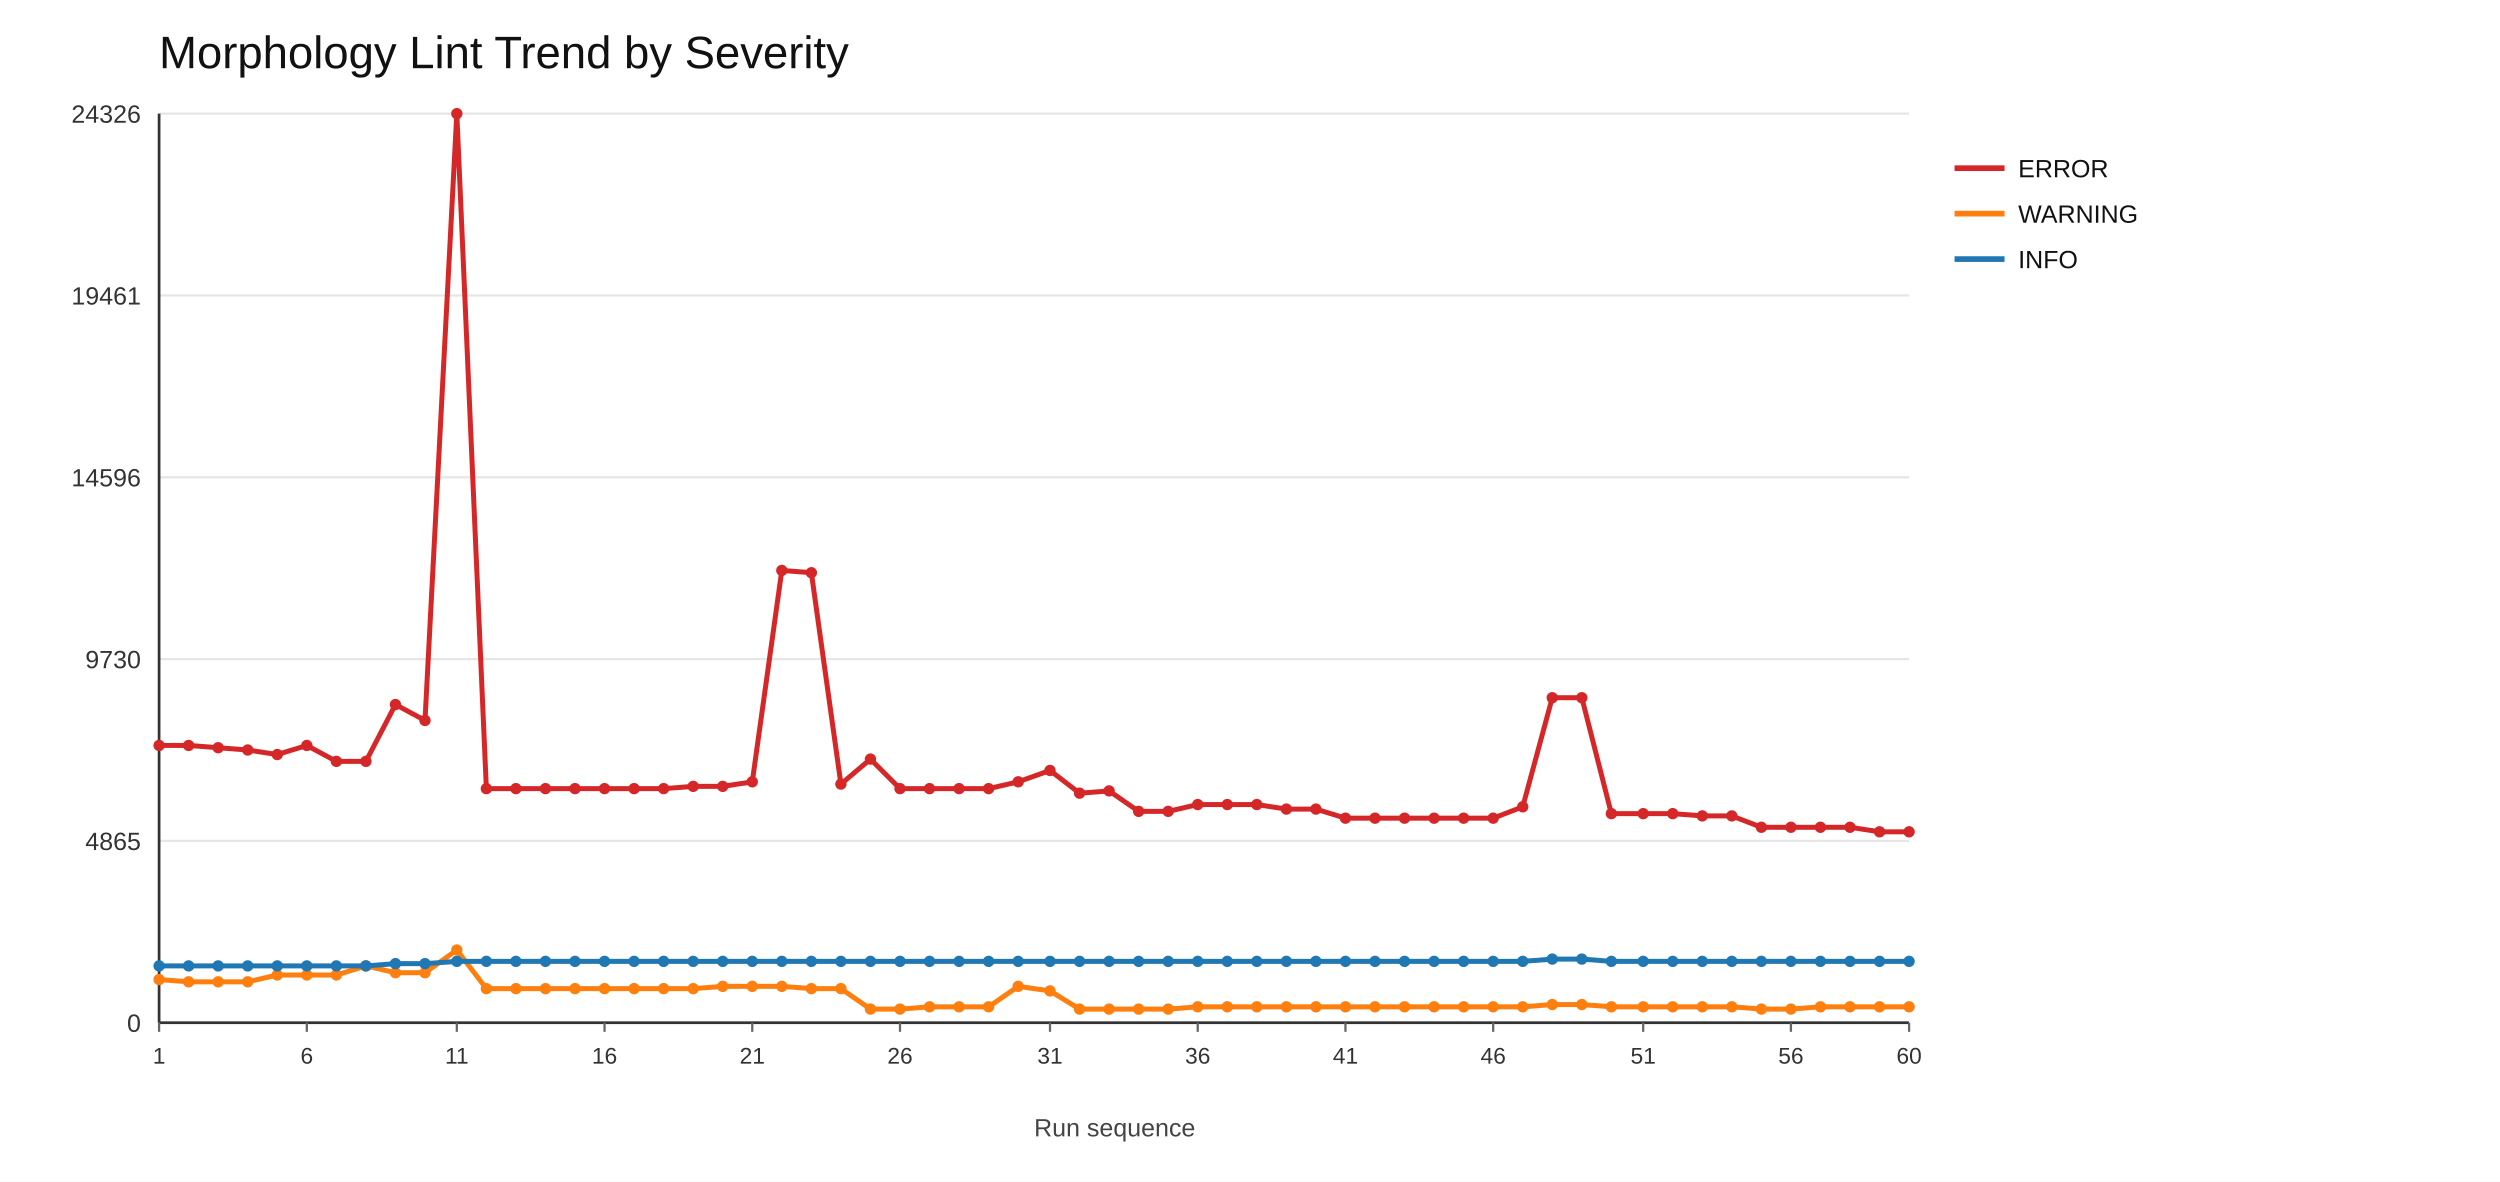
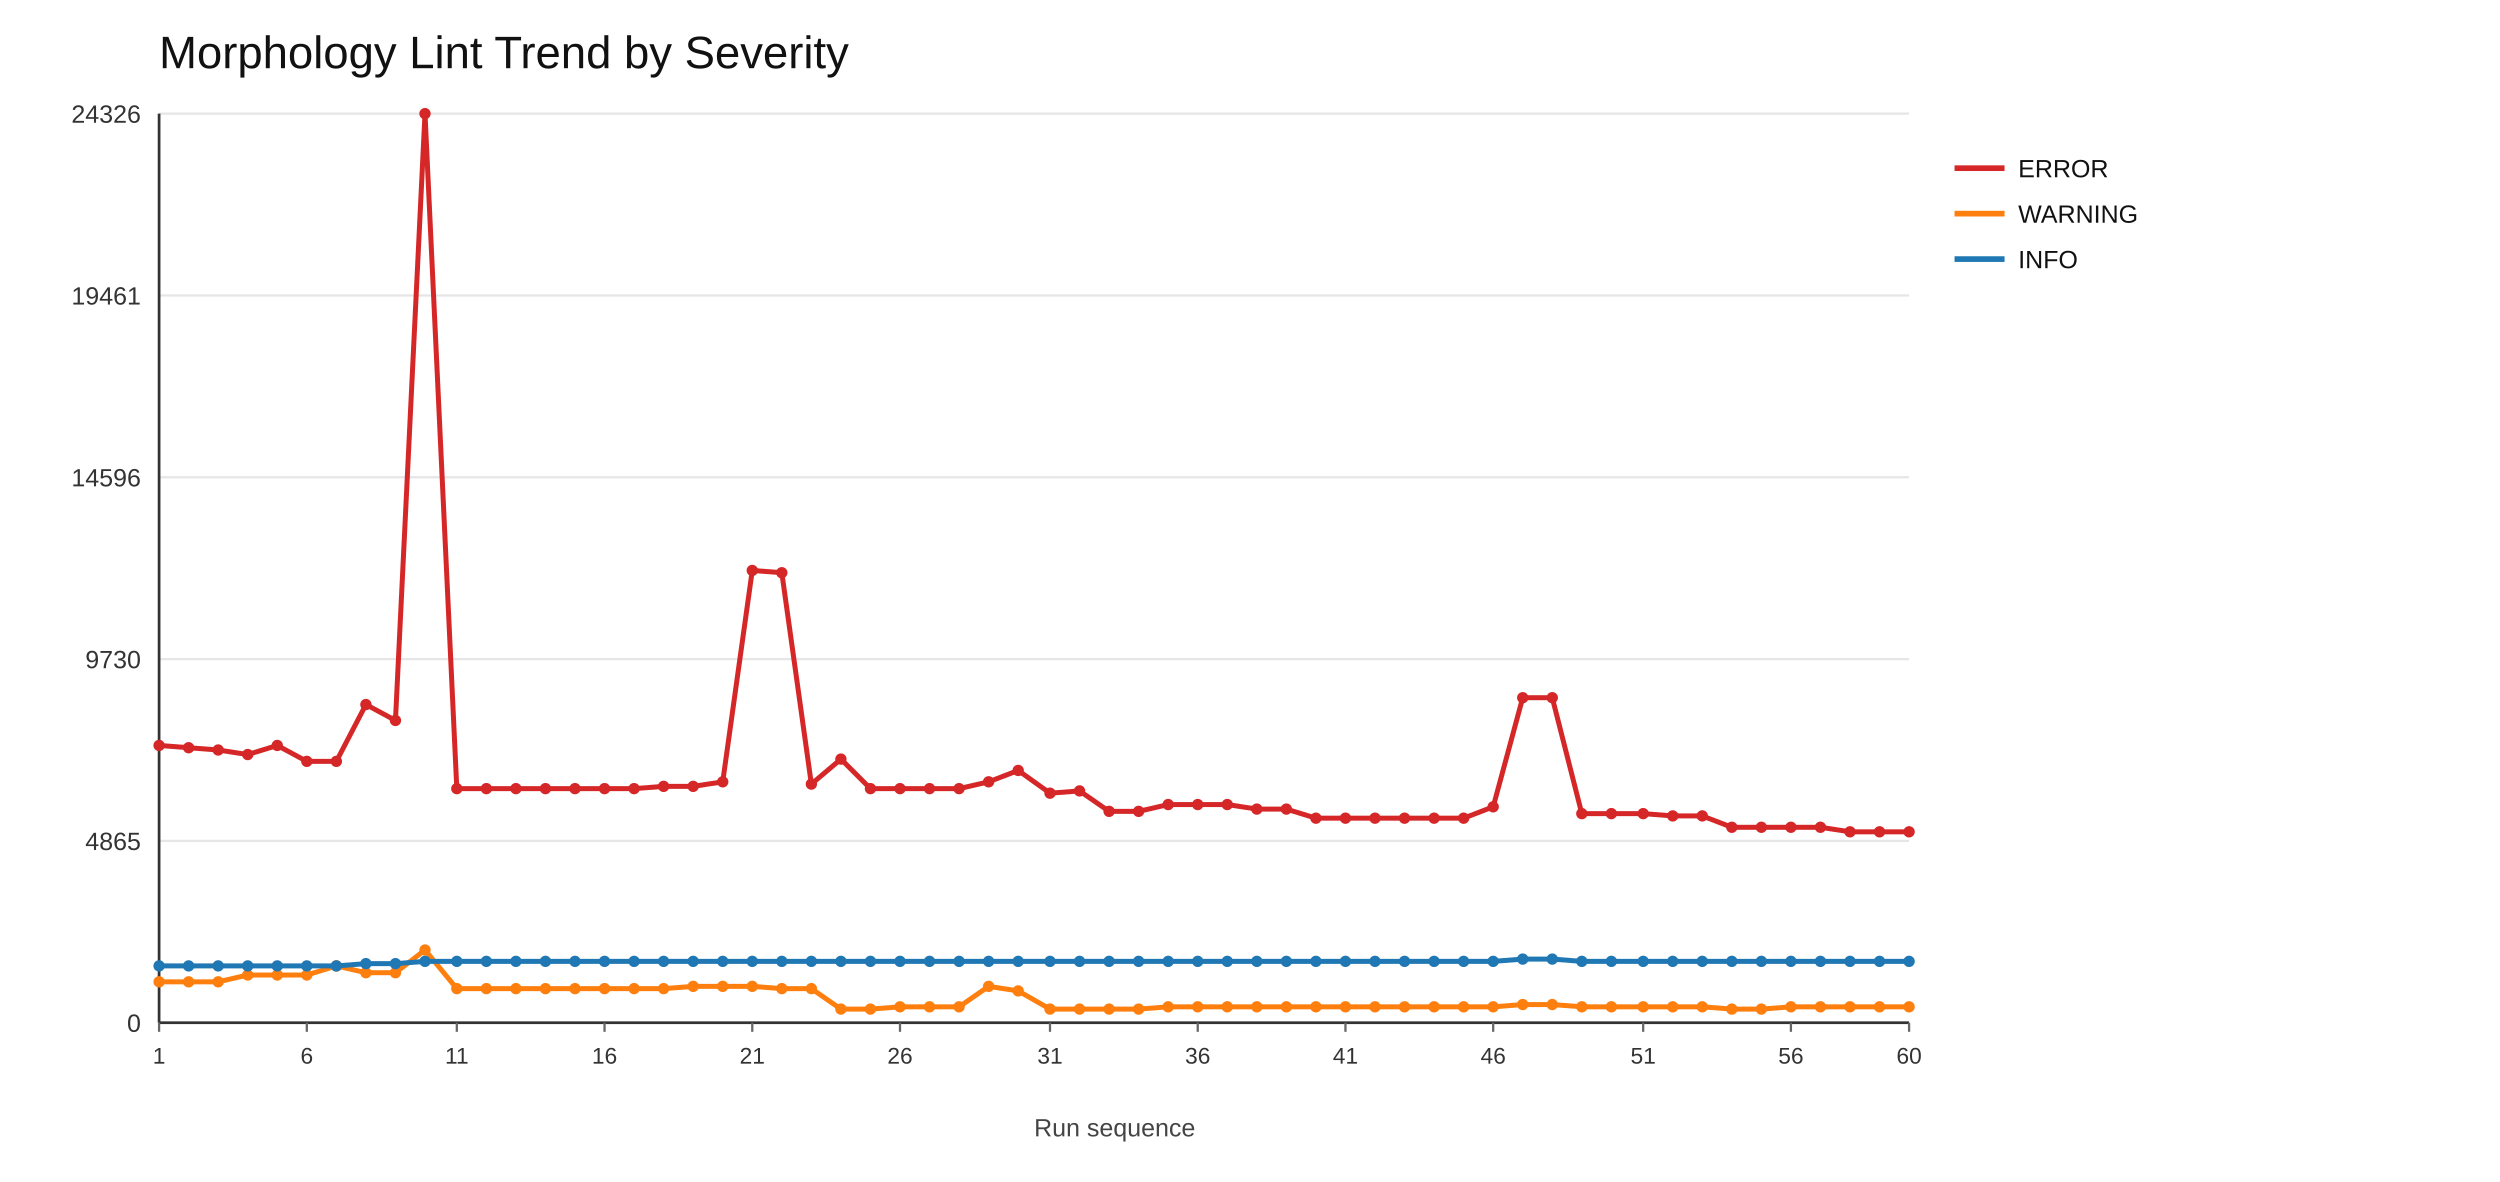
<svg xmlns="http://www.w3.org/2000/svg" width="1100" height="520">
  <rect x="0" y="0" width="1100" height="520" fill="#ffffff" />
  <text x="70" y="30" font-size="20" font-family="Arial" fill="#111">Morphology Lint Trend by Severity</text>
  <line x1="70" y1="450" x2="840" y2="450" stroke="#e6e6e6" stroke-width="1" />
  <text x="62" y="454" font-size="11" font-family="Arial" fill="#333" text-anchor="end">0</text>
  <line x1="70" y1="370" x2="840" y2="370" stroke="#e6e6e6" stroke-width="1" />
  <text x="62" y="374" font-size="11" font-family="Arial" fill="#333" text-anchor="end">4865</text>
  <line x1="70" y1="290" x2="840" y2="290" stroke="#e6e6e6" stroke-width="1" />
  <text x="62" y="294" font-size="11" font-family="Arial" fill="#333" text-anchor="end">9730</text>
  <line x1="70" y1="210" x2="840" y2="210" stroke="#e6e6e6" stroke-width="1" />
  <text x="62" y="214" font-size="11" font-family="Arial" fill="#333" text-anchor="end">14596</text>
  <line x1="70" y1="130" x2="840" y2="130" stroke="#e6e6e6" stroke-width="1" />
  <text x="62" y="134" font-size="11" font-family="Arial" fill="#333" text-anchor="end">19461</text>
  <line x1="70" y1="50" x2="840" y2="50" stroke="#e6e6e6" stroke-width="1" />
  <text x="62" y="54" font-size="11" font-family="Arial" fill="#333" text-anchor="end">24326</text>
  <line x1="70" y1="450" x2="840" y2="450" stroke="#333" stroke-width="1.2" />
  <line x1="70" y1="50" x2="70" y2="450" stroke="#333" stroke-width="1.2" />
  <line x1="70" y1="450" x2="70" y2="454" stroke="#666" stroke-width="1" />
  <text x="70" y="468" font-size="10" font-family="Arial" fill="#333" text-anchor="middle">1</text>
  <line x1="135" y1="450" x2="135" y2="454" stroke="#666" stroke-width="1" />
  <text x="135" y="468" font-size="10" font-family="Arial" fill="#333" text-anchor="middle">6</text>
  <line x1="201" y1="450" x2="201" y2="454" stroke="#666" stroke-width="1" />
  <text x="201" y="468" font-size="10" font-family="Arial" fill="#333" text-anchor="middle">11</text>
  <line x1="266" y1="450" x2="266" y2="454" stroke="#666" stroke-width="1" />
  <text x="266" y="468" font-size="10" font-family="Arial" fill="#333" text-anchor="middle">16</text>
  <line x1="331" y1="450" x2="331" y2="454" stroke="#666" stroke-width="1" />
  <text x="331" y="468" font-size="10" font-family="Arial" fill="#333" text-anchor="middle">21</text>
  <line x1="396" y1="450" x2="396" y2="454" stroke="#666" stroke-width="1" />
  <text x="396" y="468" font-size="10" font-family="Arial" fill="#333" text-anchor="middle">26</text>
  <line x1="462" y1="450" x2="462" y2="454" stroke="#666" stroke-width="1" />
  <text x="462" y="468" font-size="10" font-family="Arial" fill="#333" text-anchor="middle">31</text>
  <line x1="527" y1="450" x2="527" y2="454" stroke="#666" stroke-width="1" />
  <text x="527" y="468" font-size="10" font-family="Arial" fill="#333" text-anchor="middle">36</text>
  <line x1="592" y1="450" x2="592" y2="454" stroke="#666" stroke-width="1" />
  <text x="592" y="468" font-size="10" font-family="Arial" fill="#333" text-anchor="middle">41</text>
  <line x1="657" y1="450" x2="657" y2="454" stroke="#666" stroke-width="1" />
  <text x="657" y="468" font-size="10" font-family="Arial" fill="#333" text-anchor="middle">46</text>
  <line x1="723" y1="450" x2="723" y2="454" stroke="#666" stroke-width="1" />
  <text x="723" y="468" font-size="10" font-family="Arial" fill="#333" text-anchor="middle">51</text>
  <line x1="788" y1="450" x2="788" y2="454" stroke="#666" stroke-width="1" />
  <text x="788" y="468" font-size="10" font-family="Arial" fill="#333" text-anchor="middle">56</text>
  <line x1="840" y1="450" x2="840" y2="454" stroke="#666" stroke-width="1" />
  <text x="840" y="468" font-size="10" font-family="Arial" fill="#333" text-anchor="middle">60</text>
-   <polyline fill="none" stroke="#d62728" stroke-width="2.2" points="70,328 83,328 96,329 109,330 122,332 135,328 148,335 161,335 174,310 187,317 201,50 214,347 227,347 240,347 253,347 266,347 279,347 292,347 305,346 318,346 331,344 344,251 357,252 370,345 383,334 396,347 409,347 422,347 435,347 448,344 462,339 475,349 488,348 501,357 514,357 527,354 540,354 553,354 566,356 579,356 592,360 605,360 618,360 631,360 644,360 657,360 670,355 683,307 696,307 709,358 723,358 736,358 749,359 762,359 775,364 788,364 801,364 814,364 827,366 840,366" />
+   <polyline fill="none" stroke="#d62728" stroke-width="2.2" points="70,328 83,329 96,330 109,332 122,328 135,335 148,335 161,310 174,317 187,50 201,347 214,347 227,347 240,347 253,347 266,347 279,347 292,346 305,346 318,344 331,251 344,252 357,345 370,334 383,347 396,347 409,347 422,347 435,344 448,339 462,349 475,348 488,357 501,357 514,354 527,354 540,354 553,356 566,356 579,360 592,360 605,360 618,360 631,360 644,360 657,355 670,307 683,307 696,358 709,358 723,358 736,359 749,359 762,364 775,364 788,364 801,364 814,366 827,366 840,366" />
  <circle cx="70" cy="328" r="2.5" fill="#d62728" />
-   <circle cx="83" cy="328" r="2.5" fill="#d62728" />
-   <circle cx="96" cy="329" r="2.5" fill="#d62728" />
-   <circle cx="109" cy="330" r="2.5" fill="#d62728" />
-   <circle cx="122" cy="332" r="2.5" fill="#d62728" />
-   <circle cx="135" cy="328" r="2.5" fill="#d62728" />
+   <circle cx="83" cy="329" r="2.5" fill="#d62728" />
+   <circle cx="96" cy="330" r="2.5" fill="#d62728" />
+   <circle cx="109" cy="332" r="2.5" fill="#d62728" />
+   <circle cx="122" cy="328" r="2.5" fill="#d62728" />
+   <circle cx="135" cy="335" r="2.5" fill="#d62728" />
  <circle cx="148" cy="335" r="2.5" fill="#d62728" />
-   <circle cx="161" cy="335" r="2.5" fill="#d62728" />
-   <circle cx="174" cy="310" r="2.5" fill="#d62728" />
-   <circle cx="187" cy="317" r="2.5" fill="#d62728" />
-   <circle cx="201" cy="50" r="2.5" fill="#d62728" />
+   <circle cx="161" cy="310" r="2.5" fill="#d62728" />
+   <circle cx="174" cy="317" r="2.5" fill="#d62728" />
+   <circle cx="187" cy="50" r="2.5" fill="#d62728" />
+   <circle cx="201" cy="347" r="2.5" fill="#d62728" />
  <circle cx="214" cy="347" r="2.5" fill="#d62728" />
  <circle cx="227" cy="347" r="2.5" fill="#d62728" />
  <circle cx="240" cy="347" r="2.5" fill="#d62728" />
  <circle cx="253" cy="347" r="2.5" fill="#d62728" />
  <circle cx="266" cy="347" r="2.5" fill="#d62728" />
  <circle cx="279" cy="347" r="2.5" fill="#d62728" />
-   <circle cx="292" cy="347" r="2.5" fill="#d62728" />
+   <circle cx="292" cy="346" r="2.5" fill="#d62728" />
  <circle cx="305" cy="346" r="2.5" fill="#d62728" />
-   <circle cx="318" cy="346" r="2.5" fill="#d62728" />
-   <circle cx="331" cy="344" r="2.5" fill="#d62728" />
-   <circle cx="344" cy="251" r="2.5" fill="#d62728" />
-   <circle cx="357" cy="252" r="2.5" fill="#d62728" />
-   <circle cx="370" cy="345" r="2.5" fill="#d62728" />
-   <circle cx="383" cy="334" r="2.5" fill="#d62728" />
+   <circle cx="318" cy="344" r="2.5" fill="#d62728" />
+   <circle cx="331" cy="251" r="2.5" fill="#d62728" />
+   <circle cx="344" cy="252" r="2.5" fill="#d62728" />
+   <circle cx="357" cy="345" r="2.5" fill="#d62728" />
+   <circle cx="370" cy="334" r="2.5" fill="#d62728" />
+   <circle cx="383" cy="347" r="2.5" fill="#d62728" />
  <circle cx="396" cy="347" r="2.5" fill="#d62728" />
  <circle cx="409" cy="347" r="2.5" fill="#d62728" />
  <circle cx="422" cy="347" r="2.5" fill="#d62728" />
-   <circle cx="435" cy="347" r="2.5" fill="#d62728" />
-   <circle cx="448" cy="344" r="2.5" fill="#d62728" />
-   <circle cx="462" cy="339" r="2.5" fill="#d62728" />
-   <circle cx="475" cy="349" r="2.5" fill="#d62728" />
-   <circle cx="488" cy="348" r="2.5" fill="#d62728" />
+   <circle cx="435" cy="344" r="2.5" fill="#d62728" />
+   <circle cx="448" cy="339" r="2.5" fill="#d62728" />
+   <circle cx="462" cy="349" r="2.5" fill="#d62728" />
+   <circle cx="475" cy="348" r="2.5" fill="#d62728" />
+   <circle cx="488" cy="357" r="2.5" fill="#d62728" />
  <circle cx="501" cy="357" r="2.5" fill="#d62728" />
-   <circle cx="514" cy="357" r="2.5" fill="#d62728" />
+   <circle cx="514" cy="354" r="2.5" fill="#d62728" />
  <circle cx="527" cy="354" r="2.5" fill="#d62728" />
  <circle cx="540" cy="354" r="2.5" fill="#d62728" />
-   <circle cx="553" cy="354" r="2.5" fill="#d62728" />
+   <circle cx="553" cy="356" r="2.5" fill="#d62728" />
  <circle cx="566" cy="356" r="2.5" fill="#d62728" />
-   <circle cx="579" cy="356" r="2.5" fill="#d62728" />
+   <circle cx="579" cy="360" r="2.5" fill="#d62728" />
  <circle cx="592" cy="360" r="2.5" fill="#d62728" />
  <circle cx="605" cy="360" r="2.5" fill="#d62728" />
  <circle cx="618" cy="360" r="2.5" fill="#d62728" />
  <circle cx="631" cy="360" r="2.5" fill="#d62728" />
  <circle cx="644" cy="360" r="2.5" fill="#d62728" />
-   <circle cx="657" cy="360" r="2.5" fill="#d62728" />
-   <circle cx="670" cy="355" r="2.5" fill="#d62728" />
+   <circle cx="657" cy="355" r="2.5" fill="#d62728" />
+   <circle cx="670" cy="307" r="2.5" fill="#d62728" />
  <circle cx="683" cy="307" r="2.5" fill="#d62728" />
-   <circle cx="696" cy="307" r="2.5" fill="#d62728" />
+   <circle cx="696" cy="358" r="2.5" fill="#d62728" />
  <circle cx="709" cy="358" r="2.5" fill="#d62728" />
  <circle cx="723" cy="358" r="2.5" fill="#d62728" />
-   <circle cx="736" cy="358" r="2.5" fill="#d62728" />
+   <circle cx="736" cy="359" r="2.5" fill="#d62728" />
  <circle cx="749" cy="359" r="2.5" fill="#d62728" />
-   <circle cx="762" cy="359" r="2.5" fill="#d62728" />
+   <circle cx="762" cy="364" r="2.5" fill="#d62728" />
  <circle cx="775" cy="364" r="2.5" fill="#d62728" />
  <circle cx="788" cy="364" r="2.5" fill="#d62728" />
  <circle cx="801" cy="364" r="2.5" fill="#d62728" />
-   <circle cx="814" cy="364" r="2.5" fill="#d62728" />
+   <circle cx="814" cy="366" r="2.5" fill="#d62728" />
  <circle cx="827" cy="366" r="2.5" fill="#d62728" />
  <circle cx="840" cy="366" r="2.5" fill="#d62728" />
  <line x1="860" y1="74" x2="882" y2="74" stroke="#d62728" stroke-width="2.5" />
  <text x="888" y="78" font-size="11" font-family="Arial" fill="#111">ERROR</text>
-   <polyline fill="none" stroke="#ff7f0e" stroke-width="2.2" points="70,431 83,432 96,432 109,432 122,429 135,429 148,429 161,425 174,428 187,428 201,418 214,435 227,435 240,435 253,435 266,435 279,435 292,435 305,435 318,434 331,434 344,434 357,435 370,435 383,444 396,444 409,443 422,443 435,443 448,434 462,436 475,444 488,444 501,444 514,444 527,443 540,443 553,443 566,443 579,443 592,443 605,443 618,443 631,443 644,443 657,443 670,443 683,442 696,442 709,443 723,443 736,443 749,443 762,443 775,444 788,444 801,443 814,443 827,443 840,443" />
-   <circle cx="70" cy="431" r="2.5" fill="#ff7f0e" />
+   <polyline fill="none" stroke="#ff7f0e" stroke-width="2.2" points="70,432 83,432 96,432 109,429 122,429 135,429 148,425 161,428 174,428 187,418 201,435 214,435 227,435 240,435 253,435 266,435 279,435 292,435 305,434 318,434 331,434 344,435 357,435 370,444 383,444 396,443 409,443 422,443 435,434 448,436 462,444 475,444 488,444 501,444 514,443 527,443 540,443 553,443 566,443 579,443 592,443 605,443 618,443 631,443 644,443 657,443 670,442 683,442 696,443 709,443 723,443 736,443 749,443 762,444 775,444 788,443 801,443 814,443 827,443 840,443" />
+   <circle cx="70" cy="432" r="2.5" fill="#ff7f0e" />
  <circle cx="83" cy="432" r="2.5" fill="#ff7f0e" />
  <circle cx="96" cy="432" r="2.5" fill="#ff7f0e" />
-   <circle cx="109" cy="432" r="2.5" fill="#ff7f0e" />
+   <circle cx="109" cy="429" r="2.5" fill="#ff7f0e" />
  <circle cx="122" cy="429" r="2.5" fill="#ff7f0e" />
  <circle cx="135" cy="429" r="2.5" fill="#ff7f0e" />
-   <circle cx="148" cy="429" r="2.5" fill="#ff7f0e" />
-   <circle cx="161" cy="425" r="2.5" fill="#ff7f0e" />
+   <circle cx="148" cy="425" r="2.5" fill="#ff7f0e" />
+   <circle cx="161" cy="428" r="2.5" fill="#ff7f0e" />
  <circle cx="174" cy="428" r="2.5" fill="#ff7f0e" />
-   <circle cx="187" cy="428" r="2.5" fill="#ff7f0e" />
-   <circle cx="201" cy="418" r="2.5" fill="#ff7f0e" />
+   <circle cx="187" cy="418" r="2.5" fill="#ff7f0e" />
+   <circle cx="201" cy="435" r="2.5" fill="#ff7f0e" />
  <circle cx="214" cy="435" r="2.5" fill="#ff7f0e" />
  <circle cx="227" cy="435" r="2.5" fill="#ff7f0e" />
  <circle cx="240" cy="435" r="2.5" fill="#ff7f0e" />
  <circle cx="253" cy="435" r="2.5" fill="#ff7f0e" />
  <circle cx="266" cy="435" r="2.5" fill="#ff7f0e" />
  <circle cx="279" cy="435" r="2.5" fill="#ff7f0e" />
  <circle cx="292" cy="435" r="2.5" fill="#ff7f0e" />
-   <circle cx="305" cy="435" r="2.5" fill="#ff7f0e" />
+   <circle cx="305" cy="434" r="2.5" fill="#ff7f0e" />
  <circle cx="318" cy="434" r="2.5" fill="#ff7f0e" />
  <circle cx="331" cy="434" r="2.5" fill="#ff7f0e" />
-   <circle cx="344" cy="434" r="2.5" fill="#ff7f0e" />
+   <circle cx="344" cy="435" r="2.5" fill="#ff7f0e" />
  <circle cx="357" cy="435" r="2.5" fill="#ff7f0e" />
-   <circle cx="370" cy="435" r="2.5" fill="#ff7f0e" />
+   <circle cx="370" cy="444" r="2.5" fill="#ff7f0e" />
  <circle cx="383" cy="444" r="2.5" fill="#ff7f0e" />
-   <circle cx="396" cy="444" r="2.5" fill="#ff7f0e" />
+   <circle cx="396" cy="443" r="2.5" fill="#ff7f0e" />
  <circle cx="409" cy="443" r="2.5" fill="#ff7f0e" />
  <circle cx="422" cy="443" r="2.5" fill="#ff7f0e" />
-   <circle cx="435" cy="443" r="2.5" fill="#ff7f0e" />
-   <circle cx="448" cy="434" r="2.5" fill="#ff7f0e" />
-   <circle cx="462" cy="436" r="2.5" fill="#ff7f0e" />
+   <circle cx="435" cy="434" r="2.5" fill="#ff7f0e" />
+   <circle cx="448" cy="436" r="2.5" fill="#ff7f0e" />
+   <circle cx="462" cy="444" r="2.5" fill="#ff7f0e" />
  <circle cx="475" cy="444" r="2.5" fill="#ff7f0e" />
  <circle cx="488" cy="444" r="2.5" fill="#ff7f0e" />
  <circle cx="501" cy="444" r="2.5" fill="#ff7f0e" />
-   <circle cx="514" cy="444" r="2.5" fill="#ff7f0e" />
+   <circle cx="514" cy="443" r="2.5" fill="#ff7f0e" />
  <circle cx="527" cy="443" r="2.5" fill="#ff7f0e" />
  <circle cx="540" cy="443" r="2.5" fill="#ff7f0e" />
  <circle cx="553" cy="443" r="2.5" fill="#ff7f0e" />
  <circle cx="566" cy="443" r="2.5" fill="#ff7f0e" />
  <circle cx="579" cy="443" r="2.5" fill="#ff7f0e" />
  <circle cx="592" cy="443" r="2.5" fill="#ff7f0e" />
  <circle cx="605" cy="443" r="2.5" fill="#ff7f0e" />
  <circle cx="618" cy="443" r="2.5" fill="#ff7f0e" />
  <circle cx="631" cy="443" r="2.5" fill="#ff7f0e" />
  <circle cx="644" cy="443" r="2.5" fill="#ff7f0e" />
  <circle cx="657" cy="443" r="2.5" fill="#ff7f0e" />
-   <circle cx="670" cy="443" r="2.5" fill="#ff7f0e" />
+   <circle cx="670" cy="442" r="2.5" fill="#ff7f0e" />
  <circle cx="683" cy="442" r="2.5" fill="#ff7f0e" />
-   <circle cx="696" cy="442" r="2.5" fill="#ff7f0e" />
+   <circle cx="696" cy="443" r="2.5" fill="#ff7f0e" />
  <circle cx="709" cy="443" r="2.5" fill="#ff7f0e" />
  <circle cx="723" cy="443" r="2.5" fill="#ff7f0e" />
  <circle cx="736" cy="443" r="2.5" fill="#ff7f0e" />
  <circle cx="749" cy="443" r="2.5" fill="#ff7f0e" />
-   <circle cx="762" cy="443" r="2.5" fill="#ff7f0e" />
+   <circle cx="762" cy="444" r="2.5" fill="#ff7f0e" />
  <circle cx="775" cy="444" r="2.5" fill="#ff7f0e" />
-   <circle cx="788" cy="444" r="2.5" fill="#ff7f0e" />
+   <circle cx="788" cy="443" r="2.5" fill="#ff7f0e" />
  <circle cx="801" cy="443" r="2.5" fill="#ff7f0e" />
  <circle cx="814" cy="443" r="2.5" fill="#ff7f0e" />
  <circle cx="827" cy="443" r="2.5" fill="#ff7f0e" />
  <circle cx="840" cy="443" r="2.5" fill="#ff7f0e" />
  <line x1="860" y1="94" x2="882" y2="94" stroke="#ff7f0e" stroke-width="2.5" />
  <text x="888" y="98" font-size="11" font-family="Arial" fill="#111">WARNING</text>
-   <polyline fill="none" stroke="#1f77b4" stroke-width="2.2" points="70,425 83,425 96,425 109,425 122,425 135,425 148,425 161,425 174,424 187,424 201,423 214,423 227,423 240,423 253,423 266,423 279,423 292,423 305,423 318,423 331,423 344,423 357,423 370,423 383,423 396,423 409,423 422,423 435,423 448,423 462,423 475,423 488,423 501,423 514,423 527,423 540,423 553,423 566,423 579,423 592,423 605,423 618,423 631,423 644,423 657,423 670,423 683,422 696,422 709,423 723,423 736,423 749,423 762,423 775,423 788,423 801,423 814,423 827,423 840,423" />
+   <polyline fill="none" stroke="#1f77b4" stroke-width="2.2" points="70,425 83,425 96,425 109,425 122,425 135,425 148,425 161,424 174,424 187,423 201,423 214,423 227,423 240,423 253,423 266,423 279,423 292,423 305,423 318,423 331,423 344,423 357,423 370,423 383,423 396,423 409,423 422,423 435,423 448,423 462,423 475,423 488,423 501,423 514,423 527,423 540,423 553,423 566,423 579,423 592,423 605,423 618,423 631,423 644,423 657,423 670,422 683,422 696,423 709,423 723,423 736,423 749,423 762,423 775,423 788,423 801,423 814,423 827,423 840,423" />
  <circle cx="70" cy="425" r="2.5" fill="#1f77b4" />
  <circle cx="83" cy="425" r="2.5" fill="#1f77b4" />
  <circle cx="96" cy="425" r="2.5" fill="#1f77b4" />
  <circle cx="109" cy="425" r="2.5" fill="#1f77b4" />
  <circle cx="122" cy="425" r="2.5" fill="#1f77b4" />
  <circle cx="135" cy="425" r="2.5" fill="#1f77b4" />
  <circle cx="148" cy="425" r="2.5" fill="#1f77b4" />
-   <circle cx="161" cy="425" r="2.5" fill="#1f77b4" />
+   <circle cx="161" cy="424" r="2.5" fill="#1f77b4" />
  <circle cx="174" cy="424" r="2.5" fill="#1f77b4" />
-   <circle cx="187" cy="424" r="2.5" fill="#1f77b4" />
+   <circle cx="187" cy="423" r="2.5" fill="#1f77b4" />
  <circle cx="201" cy="423" r="2.5" fill="#1f77b4" />
  <circle cx="214" cy="423" r="2.5" fill="#1f77b4" />
  <circle cx="227" cy="423" r="2.5" fill="#1f77b4" />
  <circle cx="240" cy="423" r="2.5" fill="#1f77b4" />
  <circle cx="253" cy="423" r="2.5" fill="#1f77b4" />
  <circle cx="266" cy="423" r="2.5" fill="#1f77b4" />
  <circle cx="279" cy="423" r="2.5" fill="#1f77b4" />
  <circle cx="292" cy="423" r="2.5" fill="#1f77b4" />
  <circle cx="305" cy="423" r="2.5" fill="#1f77b4" />
  <circle cx="318" cy="423" r="2.5" fill="#1f77b4" />
  <circle cx="331" cy="423" r="2.5" fill="#1f77b4" />
  <circle cx="344" cy="423" r="2.5" fill="#1f77b4" />
  <circle cx="357" cy="423" r="2.5" fill="#1f77b4" />
  <circle cx="370" cy="423" r="2.5" fill="#1f77b4" />
  <circle cx="383" cy="423" r="2.5" fill="#1f77b4" />
  <circle cx="396" cy="423" r="2.5" fill="#1f77b4" />
  <circle cx="409" cy="423" r="2.5" fill="#1f77b4" />
  <circle cx="422" cy="423" r="2.5" fill="#1f77b4" />
  <circle cx="435" cy="423" r="2.5" fill="#1f77b4" />
  <circle cx="448" cy="423" r="2.5" fill="#1f77b4" />
  <circle cx="462" cy="423" r="2.5" fill="#1f77b4" />
  <circle cx="475" cy="423" r="2.5" fill="#1f77b4" />
  <circle cx="488" cy="423" r="2.5" fill="#1f77b4" />
  <circle cx="501" cy="423" r="2.5" fill="#1f77b4" />
  <circle cx="514" cy="423" r="2.5" fill="#1f77b4" />
  <circle cx="527" cy="423" r="2.5" fill="#1f77b4" />
  <circle cx="540" cy="423" r="2.5" fill="#1f77b4" />
  <circle cx="553" cy="423" r="2.5" fill="#1f77b4" />
  <circle cx="566" cy="423" r="2.5" fill="#1f77b4" />
  <circle cx="579" cy="423" r="2.5" fill="#1f77b4" />
  <circle cx="592" cy="423" r="2.5" fill="#1f77b4" />
  <circle cx="605" cy="423" r="2.5" fill="#1f77b4" />
  <circle cx="618" cy="423" r="2.5" fill="#1f77b4" />
  <circle cx="631" cy="423" r="2.5" fill="#1f77b4" />
  <circle cx="644" cy="423" r="2.5" fill="#1f77b4" />
  <circle cx="657" cy="423" r="2.5" fill="#1f77b4" />
-   <circle cx="670" cy="423" r="2.5" fill="#1f77b4" />
+   <circle cx="670" cy="422" r="2.5" fill="#1f77b4" />
  <circle cx="683" cy="422" r="2.5" fill="#1f77b4" />
-   <circle cx="696" cy="422" r="2.5" fill="#1f77b4" />
+   <circle cx="696" cy="423" r="2.5" fill="#1f77b4" />
  <circle cx="709" cy="423" r="2.5" fill="#1f77b4" />
  <circle cx="723" cy="423" r="2.5" fill="#1f77b4" />
  <circle cx="736" cy="423" r="2.5" fill="#1f77b4" />
  <circle cx="749" cy="423" r="2.5" fill="#1f77b4" />
  <circle cx="762" cy="423" r="2.5" fill="#1f77b4" />
  <circle cx="775" cy="423" r="2.5" fill="#1f77b4" />
  <circle cx="788" cy="423" r="2.5" fill="#1f77b4" />
  <circle cx="801" cy="423" r="2.5" fill="#1f77b4" />
  <circle cx="814" cy="423" r="2.5" fill="#1f77b4" />
  <circle cx="827" cy="423" r="2.5" fill="#1f77b4" />
  <circle cx="840" cy="423" r="2.5" fill="#1f77b4" />
  <line x1="860" y1="114" x2="882" y2="114" stroke="#1f77b4" stroke-width="2.5" />
  <text x="888" y="118" font-size="11" font-family="Arial" fill="#111">INFO</text>
  <text x="455" y="500" font-size="11" font-family="Arial" fill="#444">Run sequence</text>
</svg>
